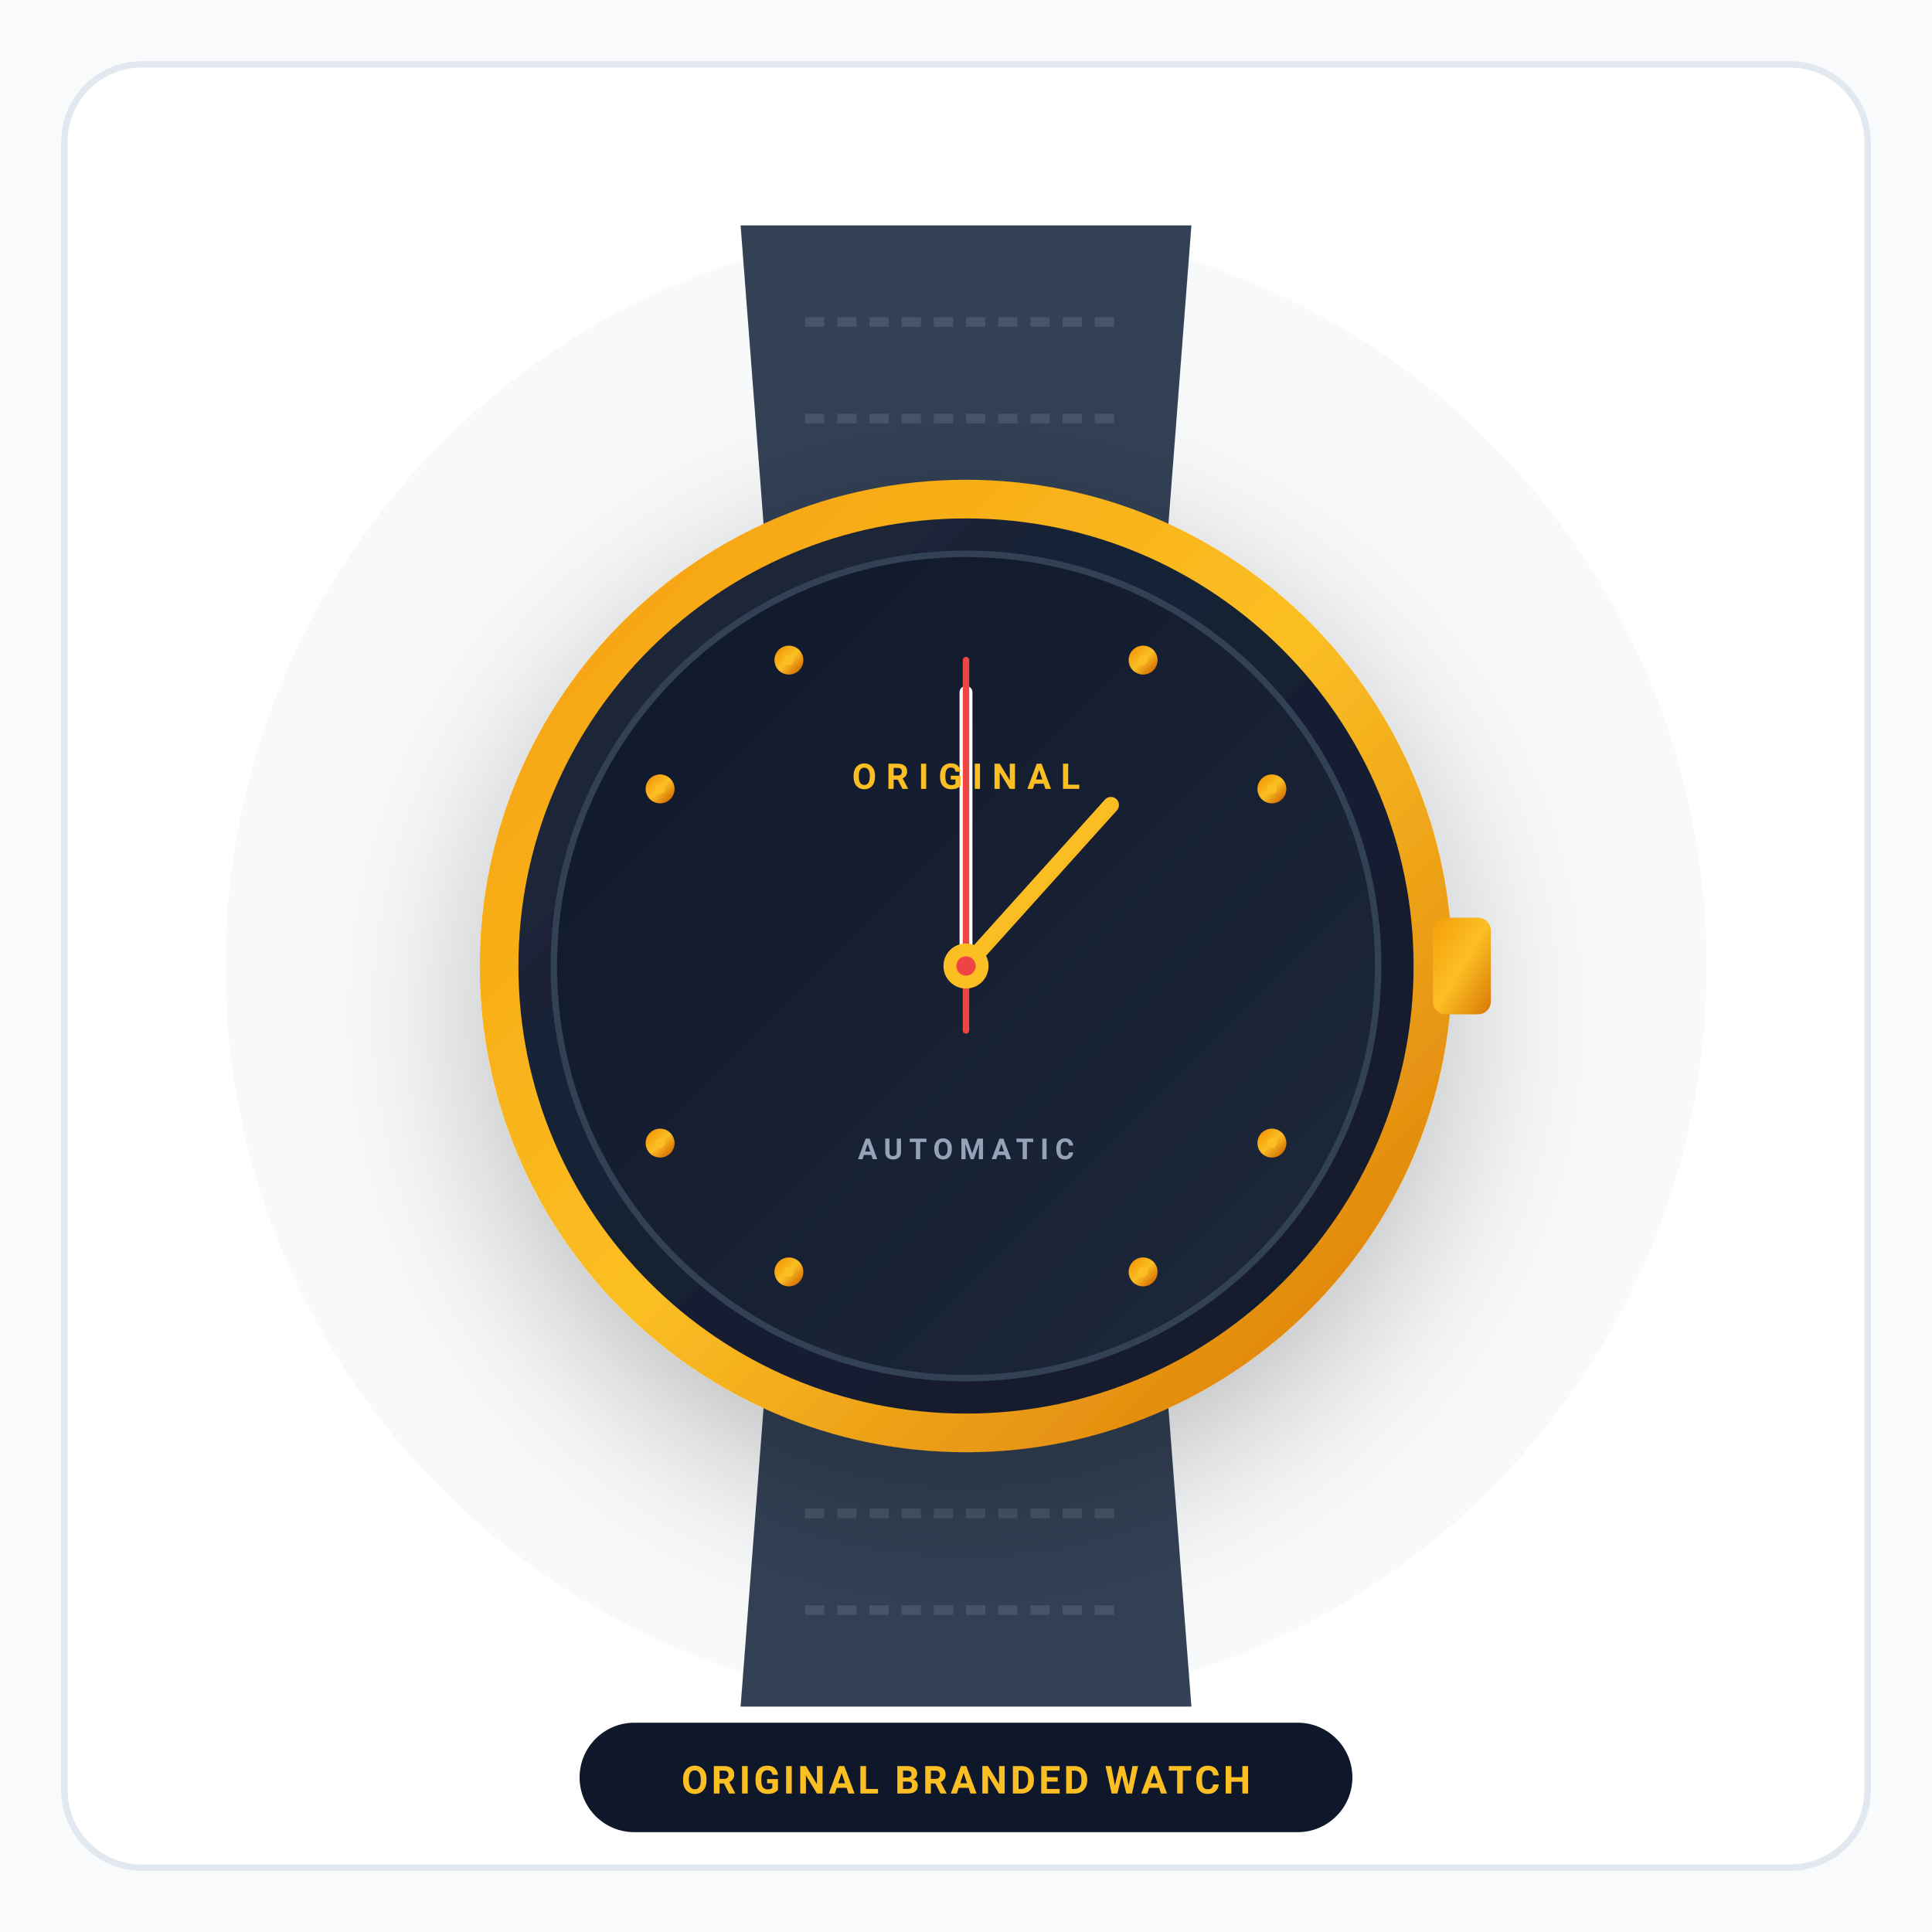
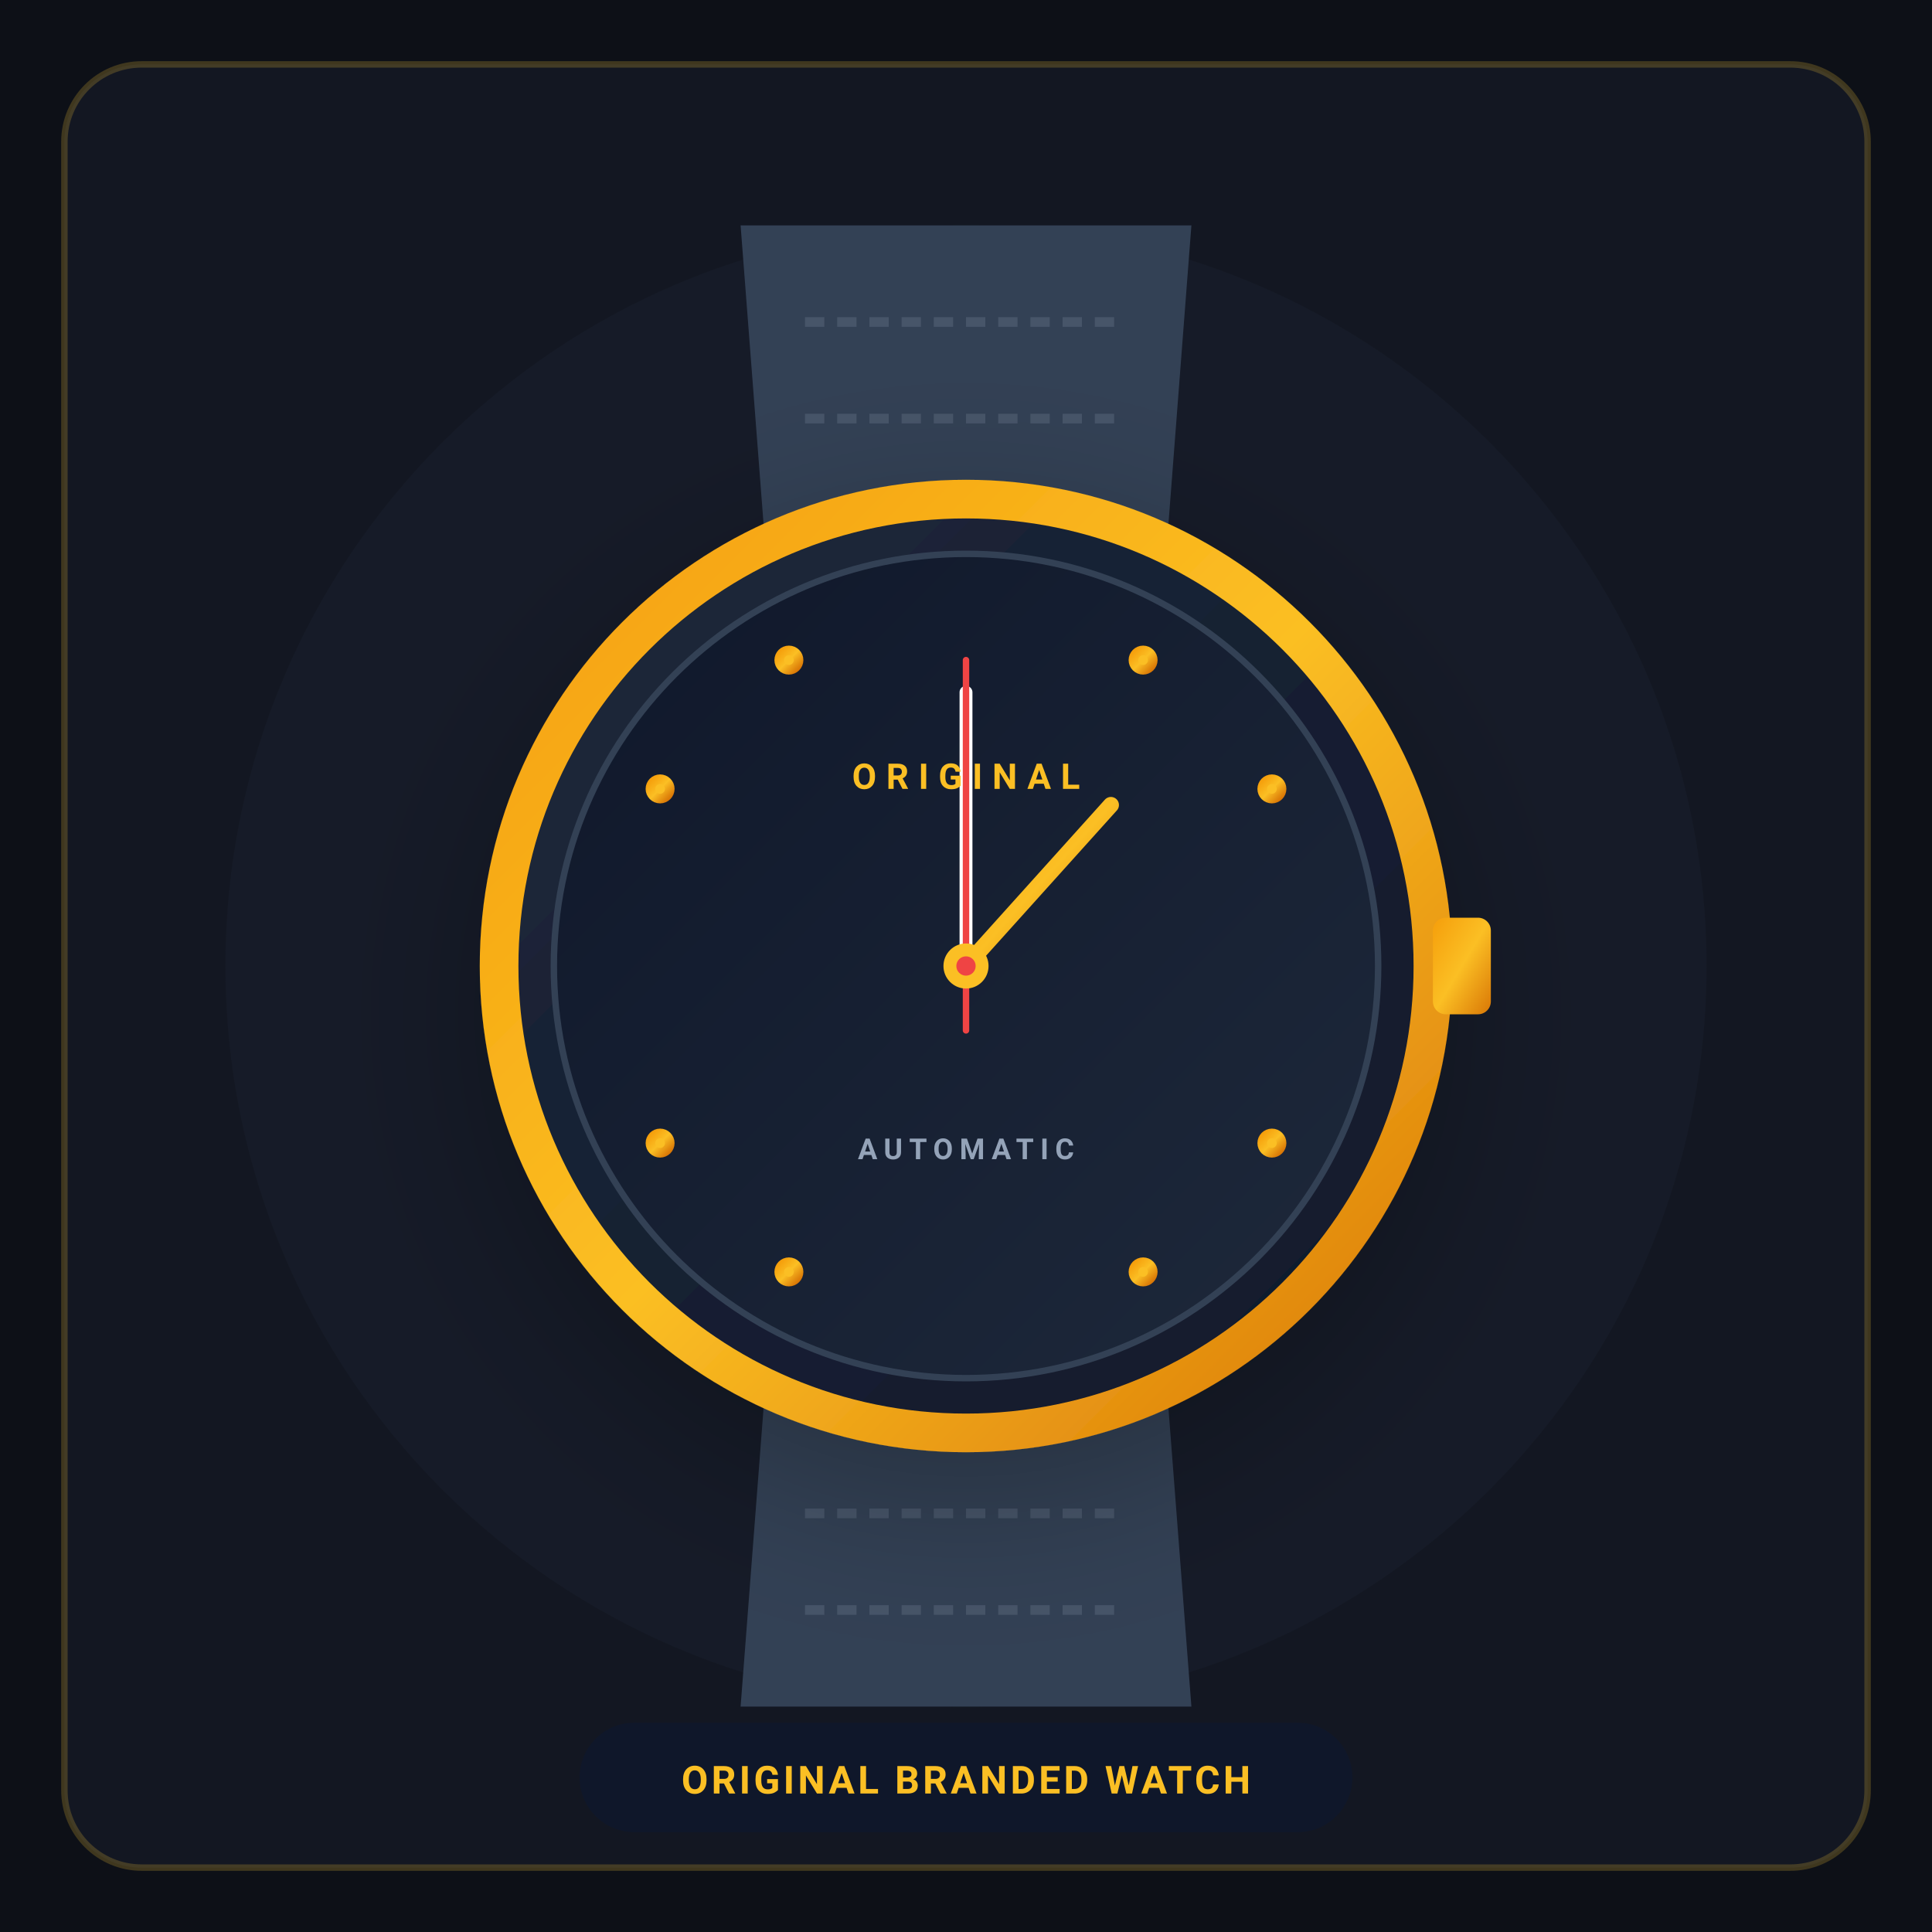
<svg xmlns="http://www.w3.org/2000/svg" viewBox="0 0 600 600" width="100%" height="100%">
  <defs>
    <linearGradient id="watchGrad" x1="0%" y1="0%" x2="100%" y2="100%">
      <stop offset="0%" stop-color="#1e293b" />
      <stop offset="100%" stop-color="#0f172a" />
    </linearGradient>
    <linearGradient id="goldGrad" x1="0%" y1="0%" x2="100%" y2="100%">
      <stop offset="0%" stop-color="#f59e0b" />
      <stop offset="50%" stop-color="#fbbf24" />
      <stop offset="100%" stop-color="#d97706" />
    </linearGradient>
    <linearGradient id="dialGrad" x1="0%" y1="0%" x2="100%" y2="100%">
      <stop offset="0%" stop-color="#0f172a" />
      <stop offset="100%" stop-color="#1e293b" />
    </linearGradient>
  </defs>
-   <rect width="600" height="600" fill="#f8fafc" />
-   <rect x="20" y="20" width="560" height="560" rx="24" fill="#ffffff" stroke="#e2e8f0" stroke-width="2" />
-   <circle cx="300" cy="300" r="230" fill="#f1f5f9" opacity="0.6" />
+   <rect width="600" height="600" fill="#0d1017" />
+   <rect x="20" y="20" width="560" height="560" rx="24" fill="#131722" stroke="rgba(212, 175, 55, 0.25)" stroke-width="2" />
+   <circle cx="300" cy="300" r="230" fill="#181e2b" opacity="0.6" />
  <path d="M 230 70 L 370 70 L 360 200 L 240 200 Z" fill="#334155" rx="8" />
  <line x1="250" y1="100" x2="350" y2="100" stroke="#475569" stroke-width="3" stroke-dasharray="6,4" />
  <line x1="250" y1="130" x2="350" y2="130" stroke="#475569" stroke-width="3" stroke-dasharray="6,4" />
  <line x1="250" y1="160" x2="350" y2="160" stroke="#475569" stroke-width="3" stroke-dasharray="6,4" />
  <path d="M 240 400 L 360 400 L 370 530 L 230 530 Z" fill="#334155" rx="8" />
  <line x1="250" y1="440" x2="350" y2="440" stroke="#475569" stroke-width="3" stroke-dasharray="6,4" />
  <line x1="250" y1="470" x2="350" y2="470" stroke="#475569" stroke-width="3" stroke-dasharray="6,4" />
  <line x1="250" y1="500" x2="350" y2="500" stroke="#475569" stroke-width="3" stroke-dasharray="6,4" />
  <circle cx="300" cy="300" r="145" fill="url(#watchGrad)" stroke="url(#goldGrad)" stroke-width="12" filter="drop-shadow(0 15px 25px rgba(0,0,0,0.25))" />
  <circle cx="300" cy="300" r="128" fill="url(#dialGrad)" stroke="#334155" stroke-width="2" />
  <rect x="445" y="285" width="18" height="30" rx="4" fill="url(#goldGrad)" />
  <g stroke="url(#goldGrad)" stroke-width="3" stroke-linecap="round">
    <line x1="300" y1="185" x2="300" y2="202" stroke-width="5" />
    <line x1="300" y1="415" x2="300" y2="398" stroke-width="5" />
    <line x1="185" y1="300" x2="202" y2="300" stroke-width="5" />
    <line x1="415" y1="300" x2="398" y2="300" stroke-width="5" />
    <circle cx="355" cy="205" r="3" fill="#fbbf24" />
    <circle cx="395" cy="245" r="3" fill="#fbbf24" />
    <circle cx="395" cy="355" r="3" fill="#fbbf24" />
    <circle cx="355" cy="395" r="3" fill="#fbbf24" />
    <circle cx="245" cy="395" r="3" fill="#fbbf24" />
    <circle cx="205" cy="355" r="3" fill="#fbbf24" />
    <circle cx="205" cy="245" r="3" fill="#fbbf24" />
    <circle cx="245" cy="205" r="3" fill="#fbbf24" />
  </g>
  <line x1="300" y1="300" x2="345" y2="250" stroke="url(#goldGrad)" stroke-width="5" stroke-linecap="round" />
  <line x1="300" y1="300" x2="300" y2="215" stroke="#ffffff" stroke-width="4" stroke-linecap="round" />
  <line x1="300" y1="320" x2="300" y2="205" stroke="#ef4444" stroke-width="2" stroke-linecap="round" />
  <circle cx="300" cy="300" r="7" fill="#fbbf24" />
  <circle cx="300" cy="300" r="3" fill="#ef4444" />
  <text x="300" y="245" font-family="'Segoe UI', Roboto, sans-serif" font-size="11" font-weight="700" fill="#fbbf24" text-anchor="middle" letter-spacing="3">ORIGINAL</text>
  <text x="300" y="360" font-family="'Segoe UI', Roboto, sans-serif" font-size="9" font-weight="600" fill="#94a3b8" text-anchor="middle" letter-spacing="2">AUTOMATIC</text>
  <g transform="translate(180, 535)">
    <rect width="240" height="34" rx="17" fill="#0f172a" />
    <text x="120" y="22" font-family="'Segoe UI', Roboto, sans-serif" font-size="12" font-weight="600" fill="#fbbf24" text-anchor="middle" letter-spacing="1">ORIGINAL BRANDED WATCH</text>
  </g>
</svg>
